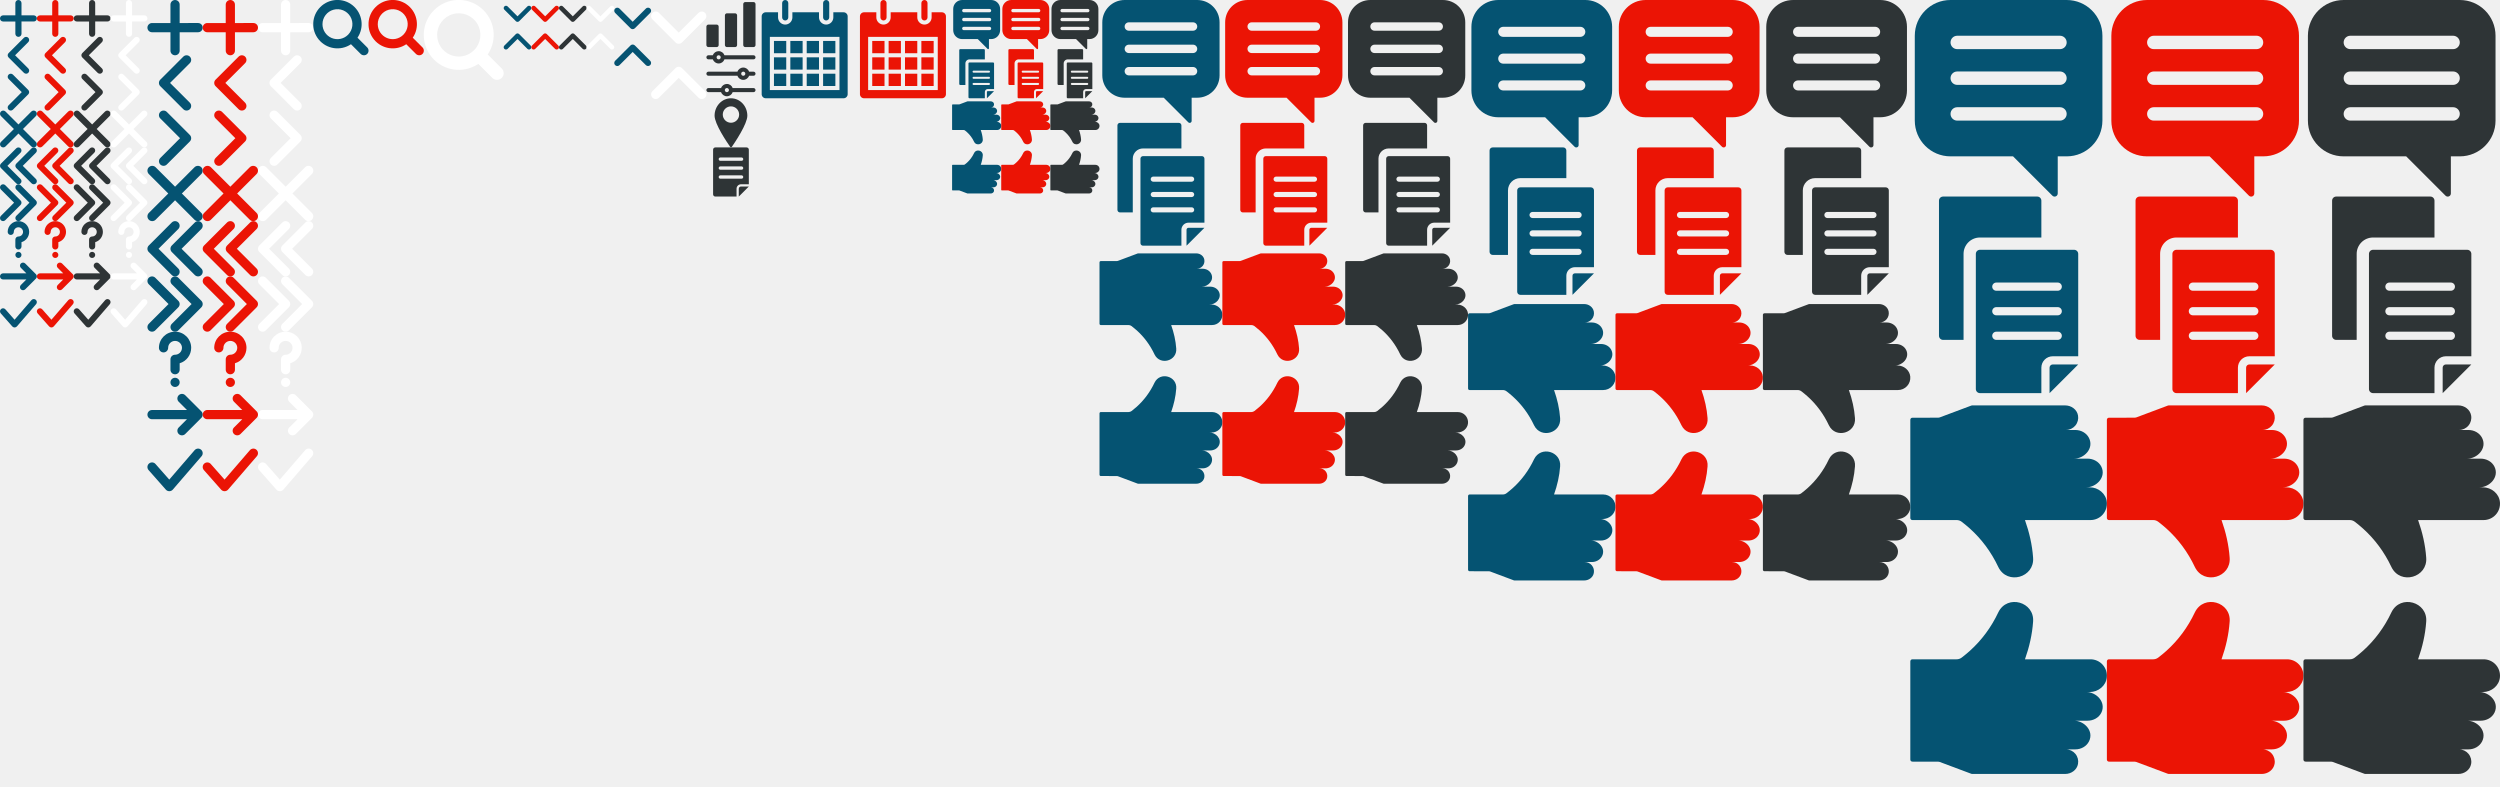
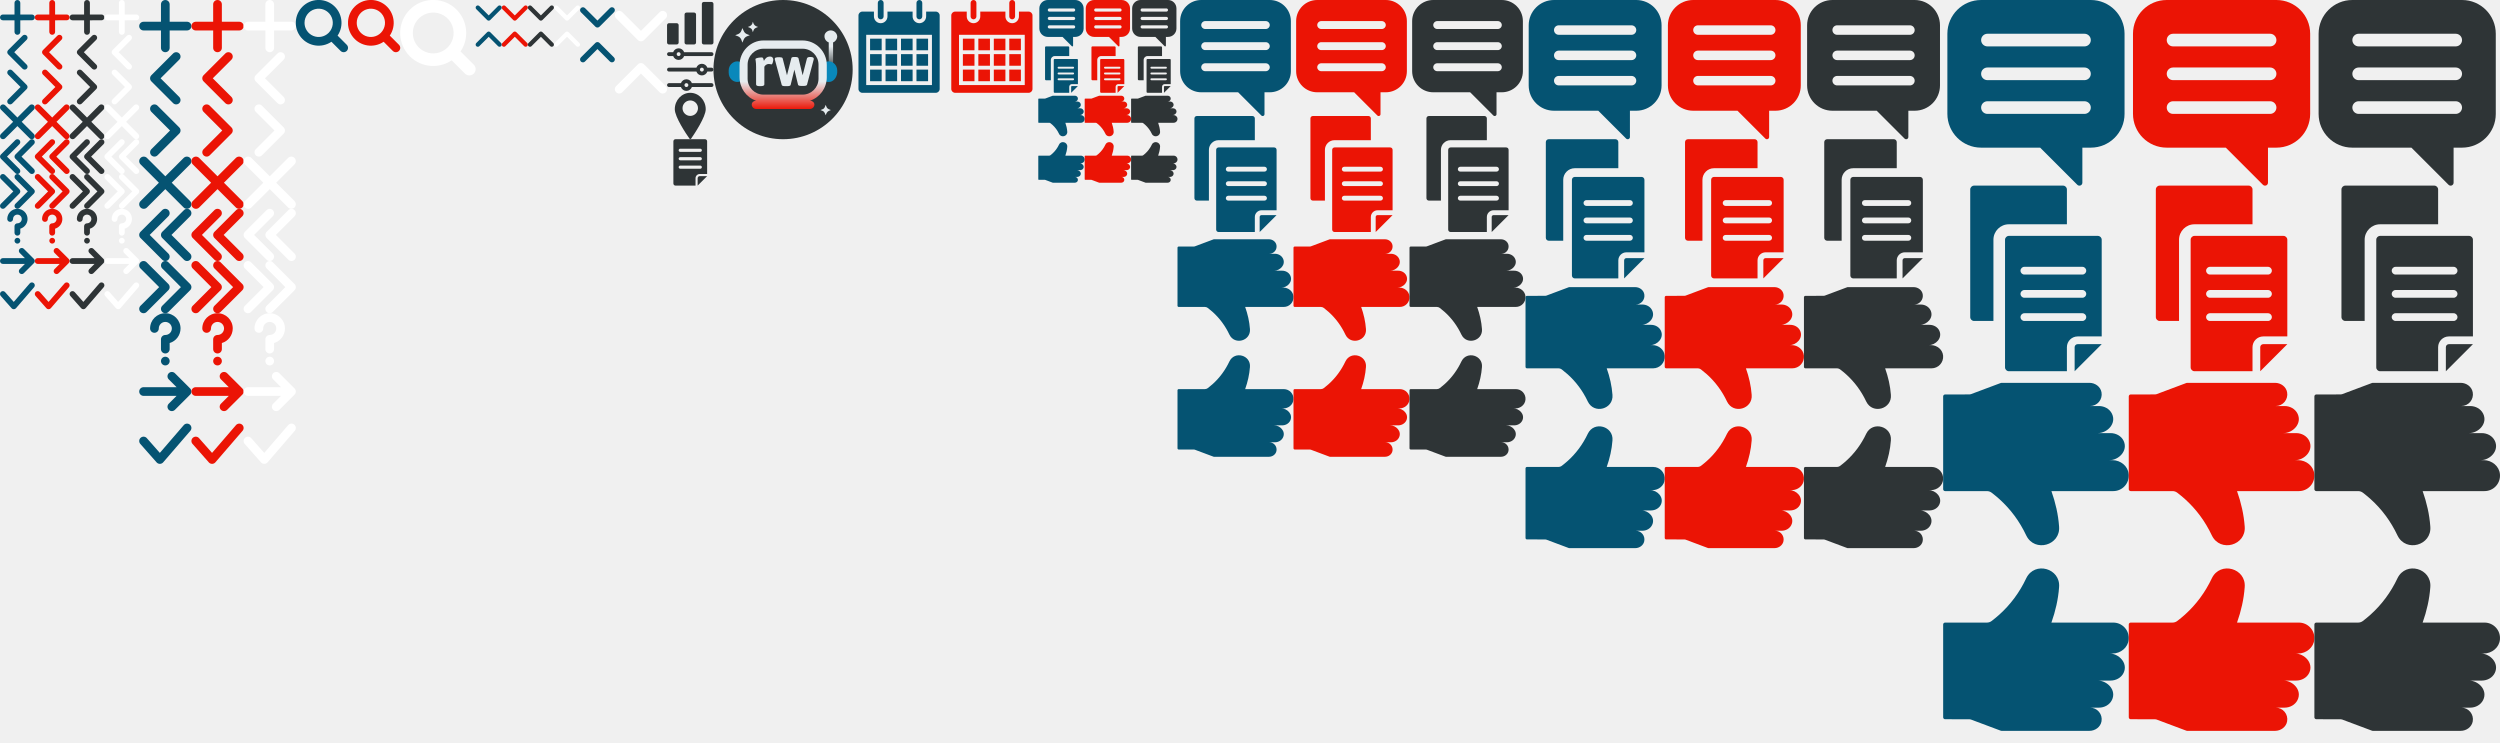
- <svg xmlns="http://www.w3.org/2000/svg" xmlns:xlink="http://www.w3.org/1999/xlink" viewBox="0 0 814 256" width="814" height="256">
+ <svg xmlns="http://www.w3.org/2000/svg" xmlns:xlink="http://www.w3.org/1999/xlink" viewBox="0 0 862 256" width="862" height="256">
  <style>
    .dark-blue { fill: #055372; }
    .dark-red { fill: #eb1405; }
    .dark-grey { fill: #2e3436; }
    .white { fill: white; }
  </style>
  <symbol id="common--add" viewBox="0 0 48 48">
    <path d="M44 19.996h-.001L27.995 20l-.003-16a4 4 0 0 0-4-3.999 4 4 0 0 0-4 4.001l.003 16-15.996.003a4 4 0 0 0 .001 8h.001L19.997 28 20 44A4 4 0 0 0 24 48h.001A4 4 0 0 0 28 43.999l-.003-16L44 27.996a4 4 0 0 0-.001-8z" />
  </symbol>
  <symbol id="common--arrow-left" viewBox="0 0 28 48">
    <path d="M24 48a3.989 3.989 0 01-2.828-1.172l-20-20a4 4 0 010-5.657l20-20a4 4 0 015.657 5.657L9.657 24 26.829 41.17A4 4 0 0124 48z" />
  </symbol>
  <symbol id="common--arrow-right" viewBox="0 0 28 48">
    <path d="M4 48a4 4 0 01-2.828-6.829L18.343 24 1.172 6.828a4 4 0 015.657-5.657l20 20a4 4 0 010 5.657l-20 20A3.989 3.989 0 014 48z" />
  </symbol>
  <symbol id="common--close" viewBox="0 0 46 46">
    <path d="M28.657 23L44.83 6.828a4 4 0 0 0-5.657-5.657L23 17.343 6.83 1.17a4 4 0 0 0-5.657 5.657L17.342 23 1.173 39.17a4 4 0 0 0 5.657 5.657L23 28.657l16.172 16.171a4 4 0 0 0 5.657-5.657z" />
  </symbol>
  <symbol id="common--double-arrow-left" viewBox="0 0 48 48">
    <path d="M23.992 47.996a3.99 3.99 0 01-2.828-1.171l-20-20c-1.552-1.552-1.552-4.106 0-5.657l20-20A3.998 3.998 0 0123.988 0c2.195 0 4 1.806 4 4 0 1.059-.42 2.075-1.167 2.825L9.649 23.996l17.172 17.172a4 4 0 011.172 2.828c0 2.194-1.806 4-4 4h-.001zm20.008 0a3.99 3.99 0 01-2.829-1.171l-20-20c-1.552-1.552-1.552-4.106 0-5.657l20-20A4 4 0 0143.995 0c2.195 0 4.001 1.806 4.001 4a4 4 0 01-1.168 2.825L29.656 23.996l17.172 17.172A4 4 0 0148 43.996c0 2.194-1.806 4-4 4z" />
  </symbol>
  <symbol id="common--double-arrow-right" viewBox="0 0 48 48">
    <path d="M4 47.996c-2.194 0-4-1.806-4-4a4 4 0 011.172-2.828l17.172-17.172L1.172 6.825A4 4 0 01.004 4c0-2.194 1.806-4 4.001-4a4 4 0 012.824 1.168l20 20c1.552 1.551 1.552 4.105 0 5.657l-20 20A3.99 3.99 0 014 47.996zm20.008 0h-.001c-2.194 0-4-1.806-4-4a4 4 0 011.172-2.828l17.172-17.172L21.179 6.825A4.004 4.004 0 0120.012 4c0-2.194 1.805-4 4-4 1.058 0 2.075.42 2.824 1.168l20 20c1.552 1.551 1.552 4.105 0 5.657l-20 20a3.99 3.99 0 01-2.828 1.171z" />
  </symbol>
  <symbol id="common--help" viewBox="0 0 28 48">
    <circle cx="14" cy="44" r="4" />
    <path d="M28 14a14 14 0 0 0-28 0 4 4 0 0 0 8 0 6 6 0 1 1 6 6 4 4 0 0 0-4 4v9a4 4 0 0 0 8 0v-5.59A14.02 14.02 0 0 0 28 14z" />
  </symbol>
  <symbol id="common--next" viewBox="0 0 48 36">
    <path d="M46.829 15.172l-14-14a4 4 0 0 0-5.658 5.656L34.343 14H4a4 4 0 0 0 0 8h30.343l-7.172 7.172a4 4 0 1 0 5.658 5.656l14-14a4 4 0 0 0 0-5.656z" />
  </symbol>
  <symbol id="common--selected" viewBox="0 0 48 37">
    <path d="M19 37a3.999 3.999 0 0 1-3-1.354l-15-17a4 4 0 0 1 6-5.293l11.965 13.56L40.97 1.389a4 4 0 0 1 6.06 5.223l-25 29A4 4 0 0 1 19.023 37z" />
  </symbol>
  <symbol id="group-common" viewBox="0 0 48 432">
    <use xlink:href="#common--add" width="48" height="48" />
    <use xlink:href="#common--arrow-left" width="48" height="48" y="48" />
    <use xlink:href="#common--arrow-right" width="48" height="48" y="96" />
    <use xlink:href="#common--close" width="48" height="48" y="144" />
    <use xlink:href="#common--double-arrow-left" width="48" height="48" y="192" />
    <use xlink:href="#common--double-arrow-right" width="48" height="48" y="240" />
    <use xlink:href="#common--help" width="48" height="48" y="288" />
    <use xlink:href="#common--next" width="48" height="48" y="336" />
    <use xlink:href="#common--selected" width="48" height="48" y="384" />
  </symbol>
  <symbol id="group-common--12" viewBox="0 0 48 108">
    <use xlink:href="#group-common" width="12" height="108" class="dark-blue" />
    <use xlink:href="#group-common" width="12" height="108" x="12" class="dark-red" />
    <use xlink:href="#group-common" width="12" height="108" x="24" class="dark-grey" />
    <use xlink:href="#group-common" width="12" height="108" x="36" class="white" />
  </symbol>
  <symbol id="group-common--18" viewBox="0 0 54 162">
    <use xlink:href="#group-common" width="18" height="162" class="dark-blue" />
    <use xlink:href="#group-common" width="18" height="162" x="18" class="dark-red" />
    <use xlink:href="#group-common" width="18" height="162" x="36" class="white" />
  </symbol>
  <symbol id="search--search" viewBox="0 0 48 48">
    <path d="M46.829 41.172L38.4 32.744a21.018 21.018 0 1 0-5.657 5.657l8.427 8.427a4 4 0 0 0 5.658-5.656zM8 21a13 13 0 1 1 22.325 9.046c-.05.045-.106.078-.154.126s-.08.104-.125.154A12.992 12.992 0 0 1 8 21z" />
  </symbol>
  <symbol id="group-search" viewBox="0 0 48 48">
    <use xlink:href="#search--search" width="48" height="48" />
  </symbol>
  <symbol id="group-search--18" viewBox="0 0 36 18">
    <use xlink:href="#group-search" width="18" height="18" class="dark-blue" />
    <use xlink:href="#group-search" width="18" height="18" x="18" class="dark-red" />
  </symbol>
  <symbol id="group-search--26" viewBox="0 0 26 26">
    <use xlink:href="#group-search" width="26" height="26" class="white" />
  </symbol>
  <symbol id="toggle--down" viewBox="0 0 48 28">
    <path d="M48 4a3.989 3.989 0 0 1-1.172 2.829l-20 20a4 4 0 0 1-5.657 0l-20-20a4 4 0 0 1 5.657-5.657L24 18.343 41.17 1.172A4 4 0 0 1 48 4z" />
  </symbol>
  <symbol id="toggle--up" viewBox="0 0 48 28">
    <path d="M0 24a3.989 3.989 0 0 1 1.171-2.828l20-20a4 4 0 0 1 5.658 0l20 20a4 4 0 1 1-5.658 5.657L24 9.657 6.829 26.829A4 4 0 0 1 0 24z" />
  </symbol>
  <symbol id="group-toggle" viewBox="0 0 48 96">
    <use xlink:href="#toggle--down" width="48" height="48" />
    <use xlink:href="#toggle--up" width="48" height="48" y="48" />
  </symbol>
  <symbol id="group-toggle--9" viewBox="0 0 36 18">
    <use xlink:href="#group-toggle" width="9" height="18" class="dark-blue" />
    <use xlink:href="#group-toggle" width="9" height="18" x="9" class="dark-red" />
    <use xlink:href="#group-toggle" width="9" height="18" x="18" class="dark-grey" />
    <use xlink:href="#group-toggle" width="9" height="18" x="27" class="white" />
  </symbol>
  <symbol id="group-toggle--12" viewBox="0 0 12 24">
    <use xlink:href="#group-toggle" width="12" height="24" class="dark-blue" />
  </symbol>
  <symbol id="group-toggle--18" viewBox="0 0 18 36">
    <use xlink:href="#group-toggle" width="18" height="36" class="white" />
  </symbol>
  <symbol id="content--infographic" viewBox="0 0 48 48">
    <path d="M10 24H2c-1.1 0-2 .9-2 2v18c0 1.1.9 2 2 2h8c1.1 0 2-.9 2-2V26c0-1.1-.9-2-2-2zM28 13h-7.9c-1.1 0-2 .9-2 2v29c0 1.1.9 2 2 2H28c1.1 0 2-.9 2-2V15c0-1.1-.9-2-2-2zM46 2h-8c-1.1 0-2 .9-2 2v40c0 1.1.9 2 2 2h8c1.1 0 2-.9 2-2V4c0-1.1-.9-2-2-2z" />
  </symbol>
  <symbol id="content--interactive" viewBox="0 0 48 44.064">
    <path d="M2 8.017h4.317a6.007 6.007 0 0011.334 0H46a2 2 0 000-4H17.651a6.006 6.006 0 00-11.334 0H2a2 2 0 000 4zM11.984 4a2.016 2.016 0 11-2.016 2.017A2.018 2.018 0 0111.984 4zM46 36.049H25.683a6.006 6.006 0 00-11.334 0H2a2 2 0 000 4h12.349a6.007 6.007 0 0011.334 0H46a2 2 0 000-4zm-25.984 4.015a2.016 2.016 0 112.016-2.015 2.018 2.018 0 01-2.016 2.015zM46 20.032h-4.317a6.007 6.007 0 00-11.334 0H2a2 2 0 000 4h28.349a6.006 6.006 0 0011.334 0H46a2 2 0 000-4zm-9.984 4.017a2.016 2.016 0 112.016-2.017 2.018 2.018 0 01-2.016 2.017z" />
  </symbol>
  <symbol id="content--map" viewBox="0 0 48 48">
    <path d="M24 0C15.2 0 8 7.6 8 17c0 8 11.8 25.6 15.2 30.4.4.6 1.3.6 1.7 0C28.2 42.6 40 25 40 17c0-9.4-7.2-17-16-17zm0 23.9c-4.4 0-8-3.6-8-8s3.6-8 8-8 8 3.6 8 8-3.6 8-8 8z" />
  </symbol>
  <symbol id="content--report" viewBox="0 0 32 44">
    <path d="M30 0H2a2.006 2.006 0 0 0-2 2v40a2.006 2.006 0 0 0 2 2h19v-7a3.999 3.999 0 0 1 4-4h7V2a2.006 2.006 0 0 0-2-2zm-4.5 28h-19a1.5 1.5 0 0 1 0-3h19a1.5 1.5 0 0 1 0 3zm0-8h-19a1.5 1.5 0 0 1 0-3h19a1.5 1.5 0 0 1 0 3zm0-8h-19a1.5 1.5 0 0 1 0-3h19a1.5 1.5 0 0 1 0 3z" />
    <path d="M23 37v7l9-9h-7a2.006 2.006 0 0 0-2 2z" />
  </symbol>
  <symbol id="group-content" viewBox="0 0 48 192">
    <use xlink:href="#content--infographic" width="48" height="48" />
    <use xlink:href="#content--interactive" width="48" height="48" y="48" />
    <use xlink:href="#content--map" width="48" height="48" y="96" />
    <use xlink:href="#content--report" width="48" height="48" y="144" />
  </symbol>
  <symbol id="group-content--16" viewBox="0 0 16 64">
    <use xlink:href="#group-content" width="16" height="64" class="dark-grey" />
  </symbol>
+   <symbol id="avatar--avatar" viewBox="0 0 64 64">
+     <defs>
+       <linearGradient id="d" x1="54" x2="54" y1="32.2" y2="21.3" gradientUnits="userSpaceOnUse">
+         <stop offset="0" stop-color="#2e3436" />
+         <stop offset="1" stop-color="#e6ecef" />
+       </linearGradient>
+       <linearGradient id="e" x1="32" x2="32" y1="50.4" y2="37.5" gradientUnits="userSpaceOnUse">
+         <stop offset="0" stop-color="#eb1405" />
+         <stop offset="1" stop-color="#e6ecef" />
+       </linearGradient>
+       <style>.g,.h{stroke-width:0}.g{fill:#e6ecef}.h{fill:#0988bb}</style>
+     </defs>
+     <g id="c">
+       <circle cx="32" cy="32" r="32" />
+       <path fill="url(#d)" stroke-width="0" d="M56.9 16.7a3 3 0 0 0-5.7-1 3 3 0 0 0 1.8 3.8v12c0 .6.5 1 1 1s1-.4 1-1v-12a3 3 0 0 0 1.9-2.8Z" />
+       <path d="M11 28.2C8.9 28.2 7 30 7 32.4v1c0 2.7 2.2 4.7 4.7 4.2 1.8-.4 3-2.2 3-4.1v-1c0-2.4-1.7-4.3-3.8-4.3ZM53 28.2c-2 0-3.8 1.9-3.8 4.2v1c0 2.4 1.7 4.3 3.8 4.3s3.7-2 3.9-4.3v-1c0-2.3-1.8-4.2-3.9-4.2Z" class="h" />
+       <path d="M19.6 30.8c0-2.6-.3-3.1-.3-3.6 0-.6 2.2-.8 2.9-.8.8 0 .8 1 1 1.6.5-1 1.3-2 2.8-2 1.3 0 1.5 1 1.5 1.4 0 .5-.3 2.2-.8 2.2l-1.2-.2c-1.1 0-1.8.7-2.1 1.3v8.1c0 .5-.5.8-1.6.8h-.7c-1 0-1.5-.3-1.5-.8v-8ZM28.2 27.3v-.4c0-.7 2.1-.6 2.1-.6.7 0 1.4.1 1.5.5l2 7.8 2-7.8c0-.4.5-.6 1.3-.6h.6c.7 0 1.3.2 1.4.6l1.9 7.8 2-7.8c.2-.4.6-.6 1.4-.6h.2c1 0 1.5.3 1.5.7v.4L43 39c-.1.3-.7.5-1.4.5h-1.3c-.8 0-1.3-.2-1.4-.5L37.2 32l-1.7 7c0 .4-.7.6-1.4.6h-1.3c-.8 0-1.3-.2-1.4-.5l-3.2-11.8ZM13.3 12.9l.6 1.3c.3.7.8 1.2 1.5 1.5l1.3.5-1.3.5c-.7.3-1.2.8-1.5 1.5l-.6 1.4-.5-1.4c-.3-.7-.8-1.2-1.5-1.5l-1.3-.5 1.3-.5c.7-.3 1.2-.8 1.5-1.5l.5-1.3ZM18.1 10l.4 1c.2.4.6.8 1 1l1 .4-1 .4c-.4.2-.8.5-1 1l-.4 1-.3-1c-.2-.5-.6-.8-1-1l-1-.4 1-.4c.4-.2.8-.6 1-1l.3-1ZM51.6 48.2l.4 1c.2.5.6.8 1 1l1 .4-1 .4c-.4.2-.8.6-1 1l-.4 1-.4-1c-.2-.4-.5-.8-1-1l-1-.4 1-.4c.5-.2.8-.5 1-1l.4-1Z" class="g" />
+       <path fill="url(#e)" stroke-width="0" d="M41 18.6H23c-6 0-11 5.1-11 11.3v5.6c0 5 3.1 9.3 7.6 10.8-1 0-2 .7-2 1.8s1 2 2 2h24.8c1 0 2-.9 2-2s-1-1.8-2-1.8c4.5-1.5 7.7-5.8 7.7-10.8v-5.6c0-6.2-5-11.3-11.2-11.3Zm7.3 17.6c0 4-3.3 7.3-7.3 7.3H23c-4 0-7.3-3.3-7.3-7.3v-6.5c0-4 3.3-7.3 7.3-7.3h18c4 0 7.3 3.3 7.3 7.3v6.5Z" />
+     </g>
+   </symbol>
+   <symbol id="group-avatar" viewBox="0 0 48 48">
+     <use xlink:href="#avatar--avatar" width="48" height="48" />
+   </symbol>
+   <symbol id="group-avatar--48" viewBox="0 0 48 48">
+     <use xlink:href="#group-avatar" width="48" height="48" class="dark-grey" />
+   </symbol>
  <symbol id="datepicker--datepicker" viewBox="0 0 42 48">
    <path d="M40 6h-5v2.5c0 1.92-1.58 3.5-3.5 3.5S28 10.42 28 8.5V6H15v2.5c0 1.92-1.58 3.5-3.5 3.5S8 10.42 8 8.5V6H1.993C.9 6 0 6.9 0 7.993V46.007C0 47.1.9 48 1.993 48H40.007C41.1 48 42 47.1 42 46.007V7.993C42 6.9 41.1 6 40.007 6H40Zm-2 38H4V18h34v26Z" />
    <path d="M11.498 10h.004C12.324 10 13 9.324 13 8.502V1.5c0-.823-.677-1.5-1.5-1.5S10 .677 10 1.5v7.002c0 .822.676 1.498 1.498 1.498Zm20 0h.004C32.324 10 33 9.324 33 8.502V1.5c0-.823-.677-1.5-1.5-1.5S30 .677 30 1.5v7.002c0 .822.676 1.498 1.498 1.498Z" />
    <path d="M6 20h6v6H6zM14 20h6v6h-6zM22 20h6v6h-6zM30 20h6v6h-6zM6 28h6v6H6zM14 28h6v6h-6zM22 28h6v6h-6zM30 28h6v6h-6zM6 36h6v6H6zM14 36h6v6h-6zM22 36h6v6h-6zM30 36h6v6h-6z" />
  </symbol>
  <symbol id="group-datepicker" viewBox="0 0 48 48">
    <use xlink:href="#datepicker--datepicker" width="48" height="48" />
  </symbol>
  <symbol id="group-datepicker--32" viewBox="0 0 64 32">
    <use xlink:href="#group-datepicker" width="32" height="32" class="dark-blue" />
    <use xlink:href="#group-datepicker" width="32" height="32" x="32" class="dark-red" />
  </symbol>
  <symbol id="chat--chat" viewBox="0 0 42 44">
    <path d="M34 0H8a8 8 0 0 0-8 8v19a8 8 0 0 0 8 8h14l8.805 8.805A.7.7 0 0 0 32 43.31V35h2a8 8 0 0 0 8-8V8a8 8 0 0 0-8-8Zm-1.5 27h-23a1.5 1.5 0 0 1 0-3h23a1.5 1.5 0 0 1 0 3Zm0-8h-23a1.5 1.5 0 0 1 0-3h23a1.5 1.5 0 0 1 0 3Zm0-8h-23a1.5 1.5 0 0 1 0-3h23a1.5 1.5 0 0 1 0 3Z" />
  </symbol>
  <symbol id="chat--copy" viewBox="0 0 34 48">
    <path d="M27.78 41a.781.781 0 0 0-.78.78V48l7-7h-6.22zM25 10V1a1.003 1.003 0 0 0-1-1H1a1.003 1.003 0 0 0-1 1v33a1.003 1.003 0 0 0 1 1h5V14a3.999 3.999 0 0 1 4-4z" />
    <path d="M33 13H10a1.003 1.003 0 0 0-1 1v33a1.003 1.003 0 0 0 1 1h15v-6.22A2.787 2.787 0 0 1 27.78 39H34V14a1.003 1.003 0 0 0-1-1zm-4 22H14a1 1 0 0 1 0-2h15a1 1 0 0 1 0 2zm0-6H14a1 1 0 0 1 0-2h15a1 1 0 0 1 0 2zm0-6H14a1 1 0 0 1 0-2h15a1 1 0 0 1 0 2z" />
  </symbol>
  <symbol id="chat--thumbs-down" viewBox="0 0 48 41.996">
    <path d="M43 20h.798c2.109 0 4.007 1.54 4.187 3.642a4.002 4.002 0 0 1-3.986 4.355H27.996c1.058 2.99 1.763 6.06 1.982 9.141.428 4.895-6.306 6.81-8.485 2.34-1.743-3.698-4.078-6.815-6.929-9.39a33.408 33.408 0 0 0-2.024-1.676c-.35-.27-.781-.415-1.223-.415H.5a.5.5 0 0 1-.5-.5V3.507a.5.5 0 0 1 .5-.5l6.321-.01.35-.064L14.914.032 15.091 0h22.744c1.48 0 2.86.995 3.115 2.453A3.008 3.008 0 0 1 38 6h2.295c1.383 0 2.72.715 3.338 1.952C44.918 10.52 42.431 13 40 13h3.28c1.405 0 2.775.722 3.382 1.989C47.883 17.539 45.417 20 43 20Z" />
  </symbol>
  <symbol id="chat--thumbs-up" viewBox="0 0 48 41.996">
    <path d="M43 21.996h.798c2.109 0 4.007-1.54 4.187-3.641a4.002 4.002 0 0 0-3.986-4.356H27.996c1.058-2.99 1.763-6.06 1.982-9.141.428-4.895-6.306-6.81-8.485-2.34-1.743 3.698-4.078 6.815-6.929 9.39a33.408 33.408 0 0 1-2.024 1.676c-.35.27-.781.415-1.223.415H.5a.5.5 0 0 0-.5.5v23.99a.5.5 0 0 0 .5.5l6.321.01.35.064 7.744 2.901.176.032h22.744c1.48 0 2.86-.995 3.115-2.452A3.008 3.008 0 0 0 38 35.996h2.295c1.383 0 2.72-.715 3.338-1.952 1.284-2.567-1.203-5.048-3.634-5.048h3.28c1.405 0 2.775-.722 3.382-1.989 1.221-2.55-1.245-5.01-3.662-5.01Z" />
  </symbol>
  <symbol id="group-chat" viewBox="0 0 48 192">
    <use xlink:href="#chat--chat" width="48" height="48" />
    <use xlink:href="#chat--copy" width="48" height="48" y="48" />
    <use xlink:href="#chat--thumbs-down" width="48" height="48" y="96" />
    <use xlink:href="#chat--thumbs-up" width="48" height="48" y="144" />
  </symbol>
  <symbol id="group-chat--16" viewBox="0 0 48 64">
    <use xlink:href="#group-chat" width="16" height="64" class="dark-blue" />
    <use xlink:href="#group-chat" width="16" height="64" x="16" class="dark-red" />
    <use xlink:href="#group-chat" width="16" height="64" x="32" class="dark-grey" />
  </symbol>
  <symbol id="group-chat--40" viewBox="0 0 120 160">
    <use xlink:href="#group-chat" width="40" height="160" class="dark-blue" />
    <use xlink:href="#group-chat" width="40" height="160" x="40" class="dark-red" />
    <use xlink:href="#group-chat" width="40" height="160" x="80" class="dark-grey" />
  </symbol>
  <symbol id="group-chat--48" viewBox="0 0 144 192">
    <use xlink:href="#group-chat" width="48" height="192" class="dark-blue" />
    <use xlink:href="#group-chat" width="48" height="192" x="48" class="dark-red" />
    <use xlink:href="#group-chat" width="48" height="192" x="96" class="dark-grey" />
  </symbol>
  <symbol id="group-chat--64" viewBox="0 0 192 256">
    <use xlink:href="#group-chat" width="64" height="256" class="dark-blue" />
    <use xlink:href="#group-chat" width="64" height="256" x="64" class="dark-red" />
    <use xlink:href="#group-chat" width="64" height="256" x="128" class="dark-grey" />
  </symbol>
  <use xlink:href="#group-common--12" width="48" height="108" />
  <use xlink:href="#group-common--18" width="54" height="162" x="48" />
  <use xlink:href="#group-search--18" width="36" height="18" x="102" />
  <use xlink:href="#group-search--26" width="26" height="26" x="138" />
  <use xlink:href="#group-toggle--9" width="36" height="18" x="164" />
  <use xlink:href="#group-toggle--12" width="12" height="24" x="200" />
  <use xlink:href="#group-toggle--18" width="18" height="36" x="212" />
  <use xlink:href="#group-content--16" width="16" height="64" x="230" />
-   <use xlink:href="#group-datepicker--32" width="64" height="32" x="246" />
-   <use xlink:href="#group-chat--16" width="48" height="64" x="310" />
-   <use xlink:href="#group-chat--40" width="120" height="160" x="358" />
-   <use xlink:href="#group-chat--48" width="144" height="192" x="478" />
-   <use xlink:href="#group-chat--64" width="192" height="256" x="622" />
+   <use xlink:href="#group-avatar--48" width="48" height="48" x="246" />
+   <use xlink:href="#group-datepicker--32" width="64" height="32" x="294" />
+   <use xlink:href="#group-chat--16" width="48" height="64" x="358" />
+   <use xlink:href="#group-chat--40" width="120" height="160" x="406" />
+   <use xlink:href="#group-chat--48" width="144" height="192" x="526" />
+   <use xlink:href="#group-chat--64" width="192" height="256" x="670" />
</svg>
